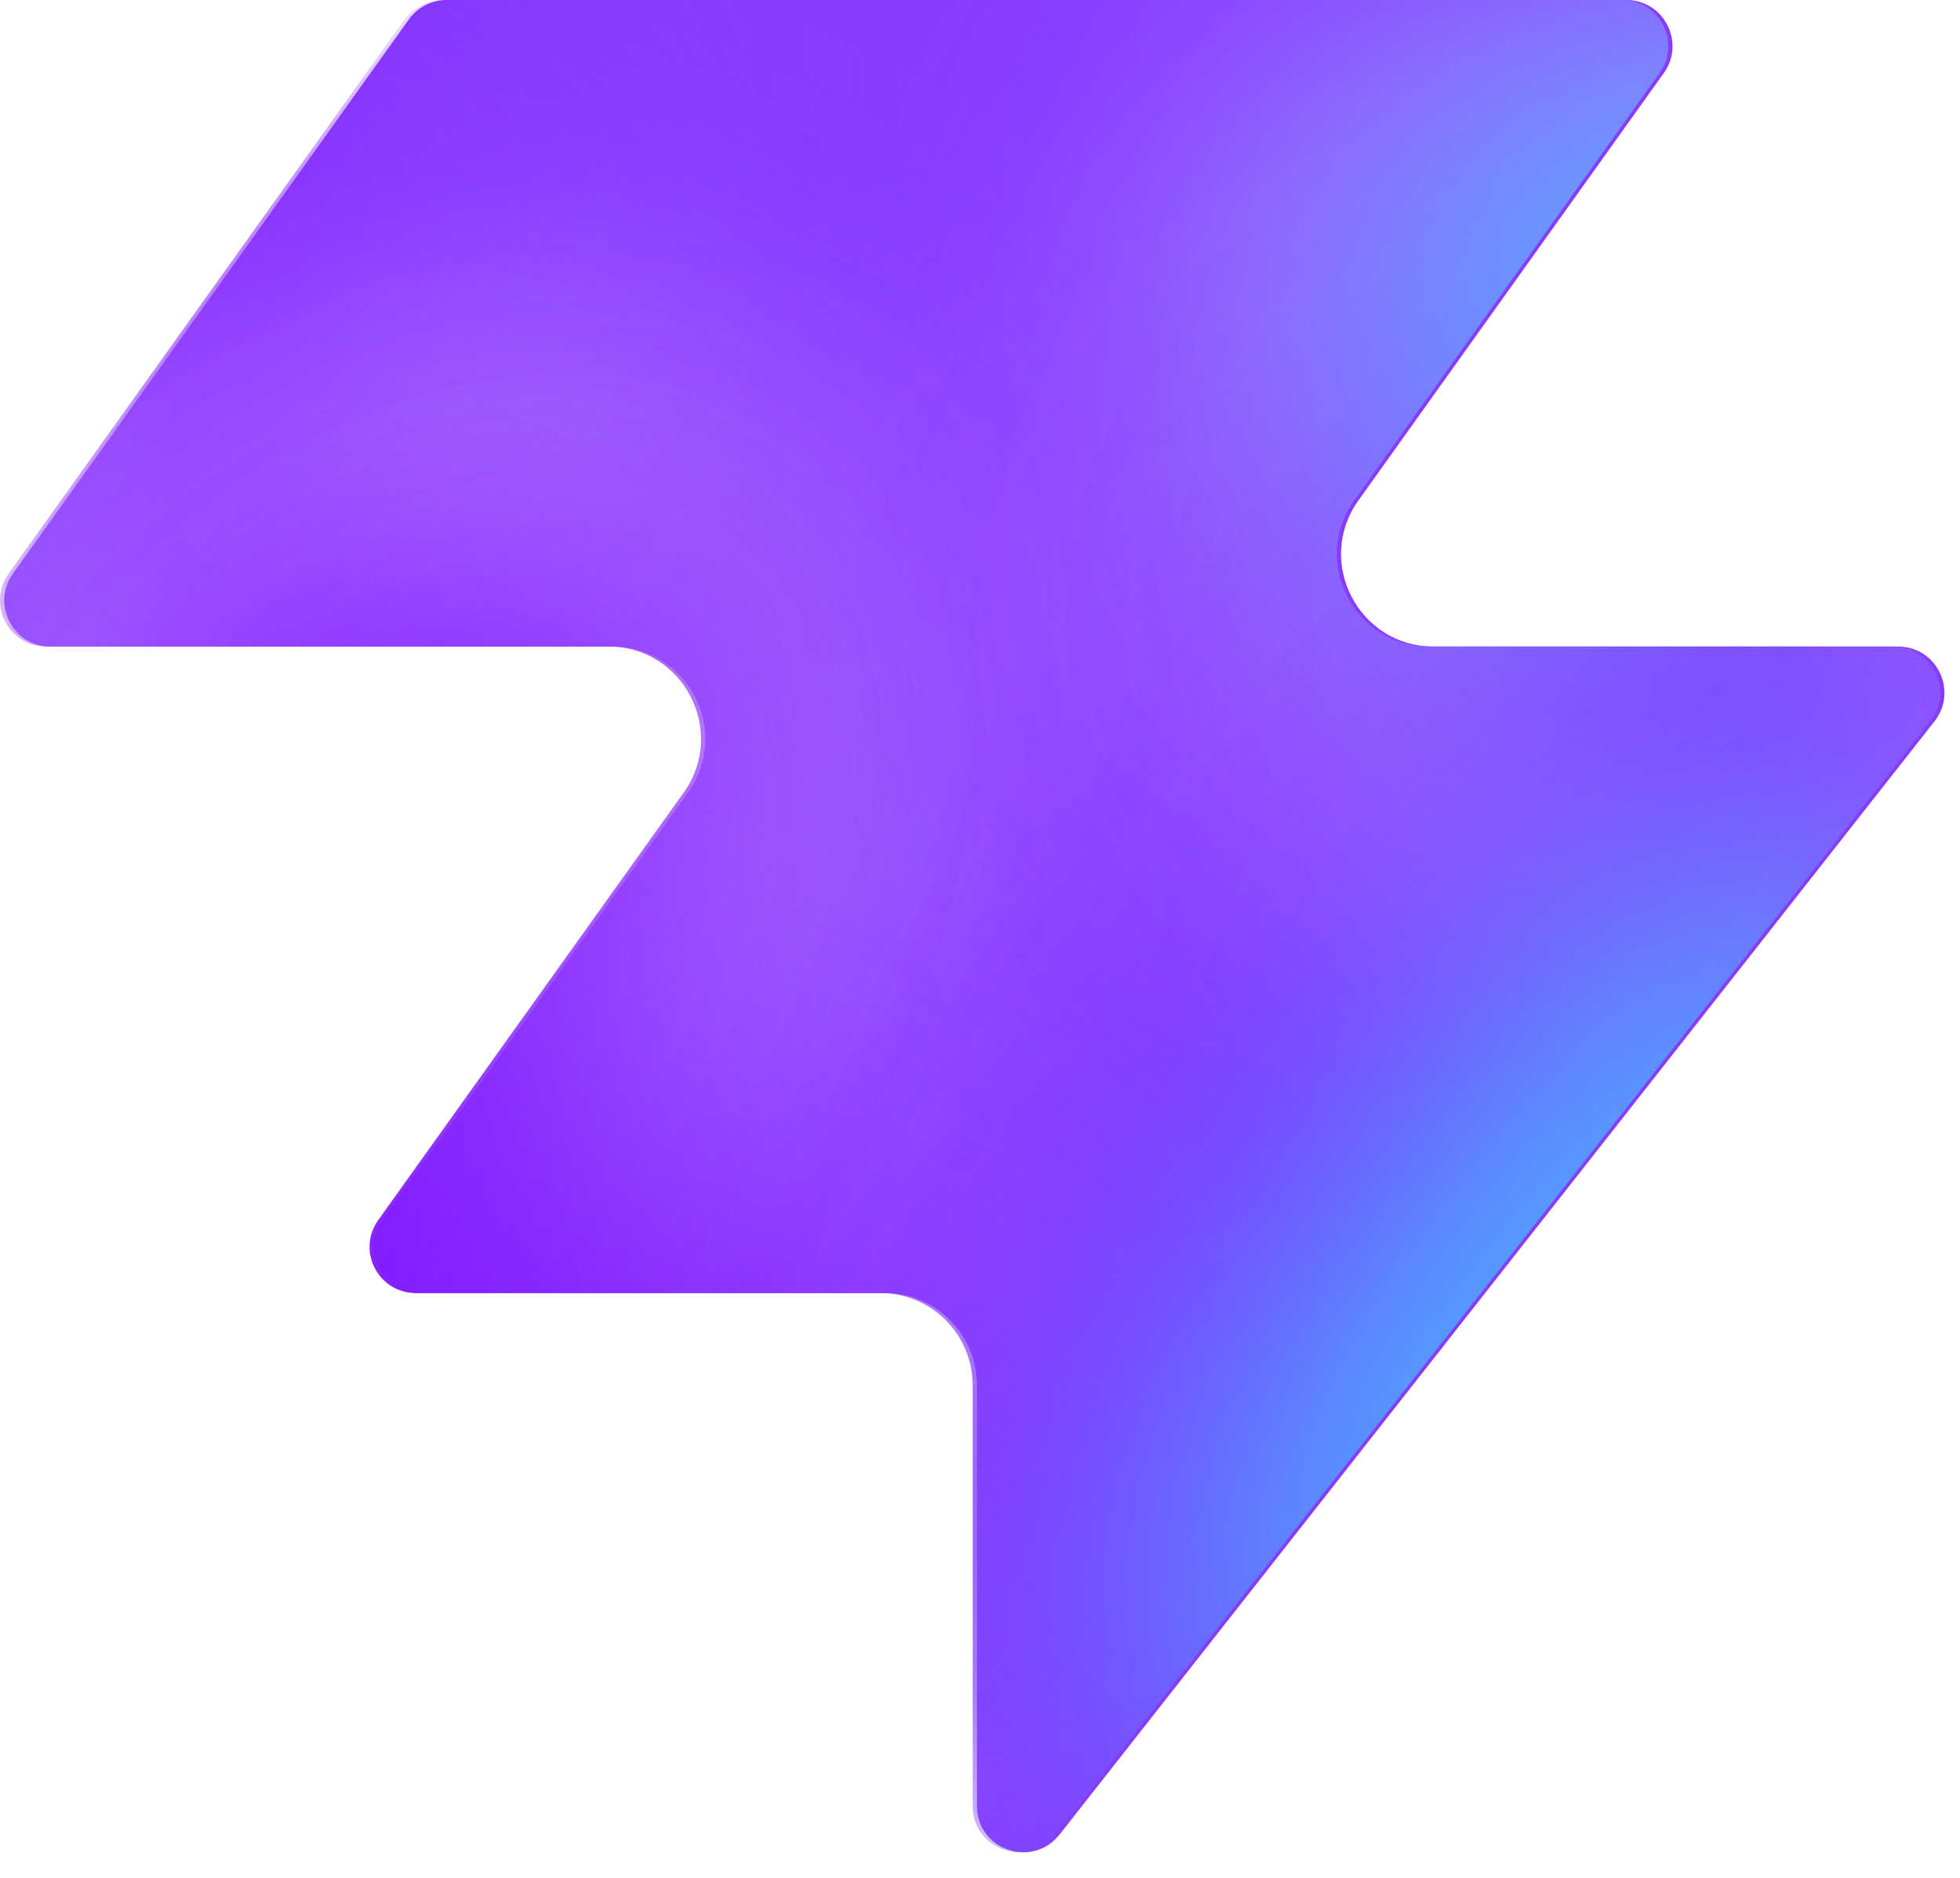
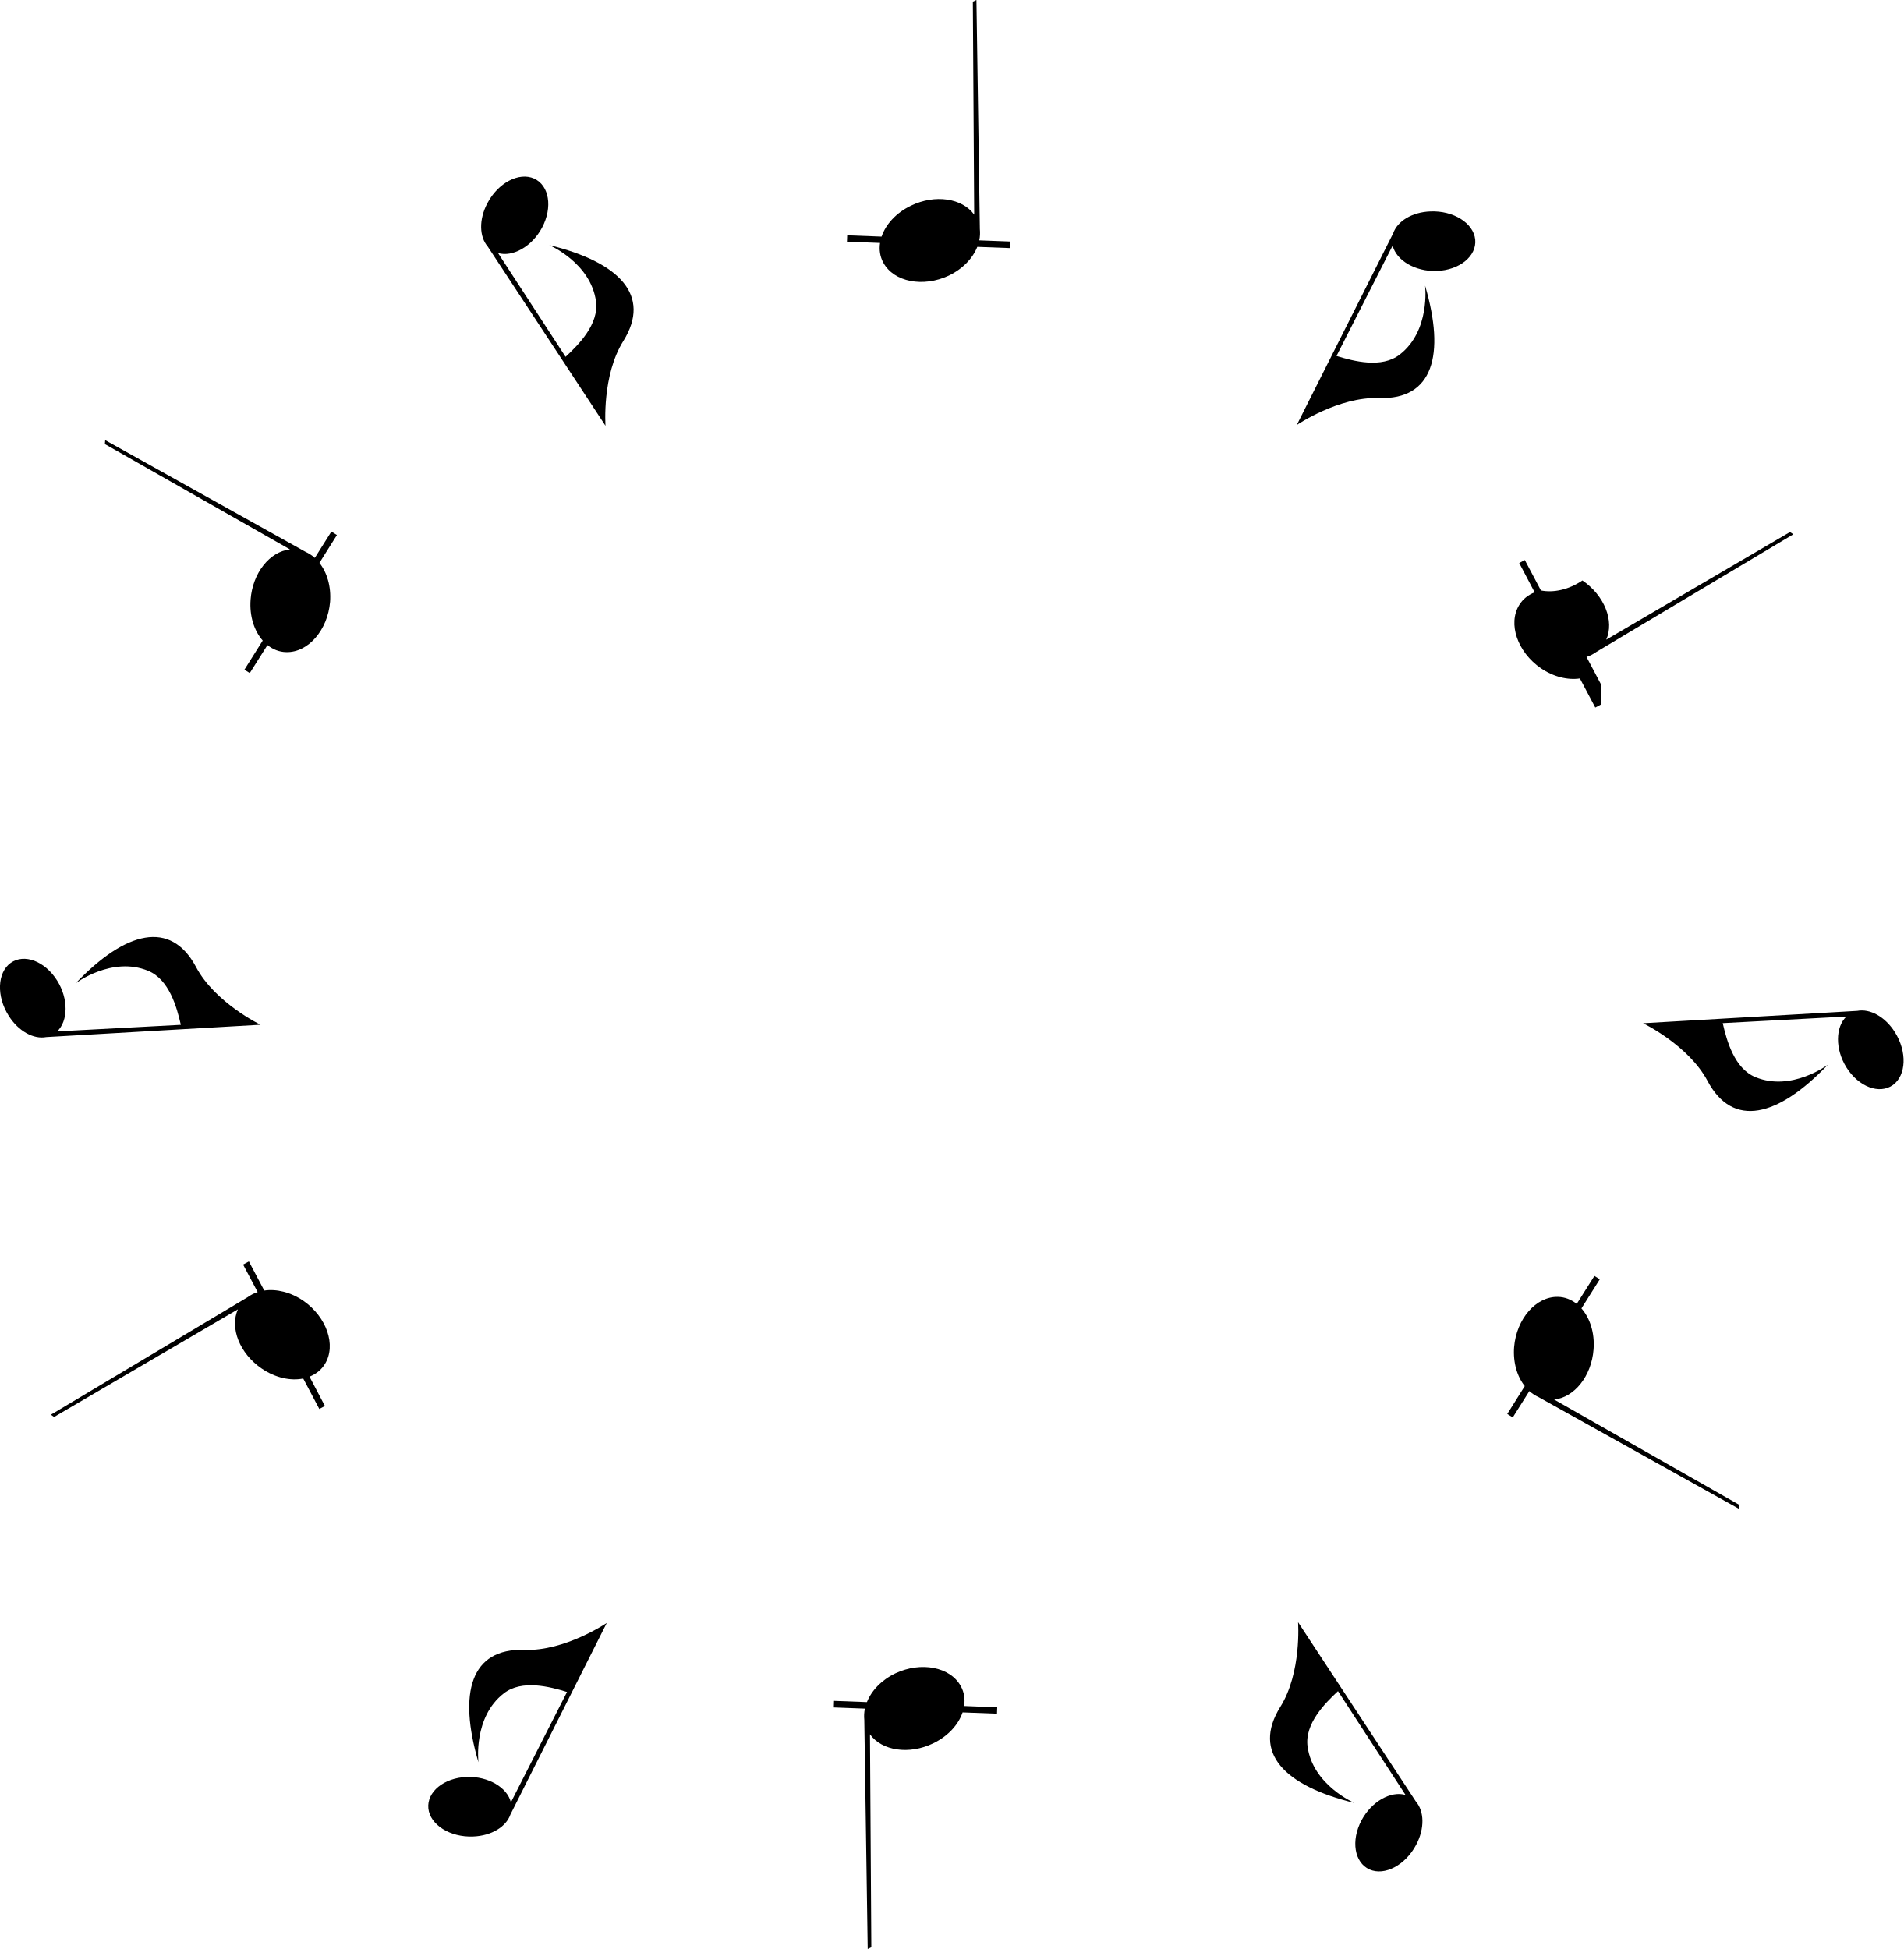
- <svg xmlns="http://www.w3.org/2000/svg" width="48" height="46" fill="none" viewBox="0 0 48 46">
-   <path fill="#863bff" d="M25.946 44.938c-.664.845-2.021.375-2.021-.698V33.937a2.26 2.26 0 0 0-2.262-2.262H10.287c-.92 0-1.456-1.04-.92-1.788l7.48-10.471c1.07-1.497 0-3.578-1.842-3.578H1.237c-.92 0-1.456-1.04-.92-1.788L10.013.474c.214-.297.556-.474.92-.474h28.894c.92 0 1.456 1.04.92 1.788l-7.48 10.471c-1.07 1.498 0 3.579 1.842 3.579h11.377c.943 0 1.473 1.088.89 1.83L25.947 44.94z" style="fill:#863bff;fill:color(display-p3 .525 .23 1);fill-opacity:1" />
-   <mask id="a" width="48" height="46" x="0" y="0" maskUnits="userSpaceOnUse" style="mask-type:alpha">
-     <path fill="#000" d="M25.842 44.938c-.664.844-2.021.375-2.021-.698V33.937a2.26 2.26 0 0 0-2.262-2.262H10.183c-.92 0-1.456-1.04-.92-1.788l7.48-10.471c1.07-1.498 0-3.579-1.842-3.579H1.133c-.92 0-1.456-1.04-.92-1.787L9.91.473c.214-.297.556-.474.92-.474h28.894c.92 0 1.456 1.04.92 1.788l-7.48 10.471c-1.07 1.498 0 3.578 1.842 3.578h11.377c.943 0 1.473 1.088.89 1.832L25.843 44.94z" style="fill:#000;fill-opacity:1" />
-   </mask>
-   <g mask="url(#a)">
-     <g filter="url(#b)">
-       <ellipse cx="5.508" cy="14.704" fill="#ede6ff" rx="5.508" ry="14.704" style="fill:#ede6ff;fill:color(display-p3 .927 .903 1);fill-opacity:1" transform="matrix(.00324 1 1 -.00324 -4.47 31.516)" />
-     </g>
-     <g filter="url(#c)">
-       <ellipse cx="10.399" cy="29.851" fill="#ede6ff" rx="10.399" ry="29.851" style="fill:#ede6ff;fill:color(display-p3 .927 .903 1);fill-opacity:1" transform="matrix(.00324 1 1 -.00324 -39.328 7.883)" />
-     </g>
-     <g filter="url(#d)">
-       <ellipse cx="5.508" cy="30.487" fill="#7e14ff" rx="5.508" ry="30.487" style="fill:#7e14ff;fill:color(display-p3 .492 .077 1);fill-opacity:1" transform="rotate(89.814 -25.913 -14.639)scale(1 -1)" />
-     </g>
-     <g filter="url(#e)">
-       <ellipse cx="5.508" cy="30.599" fill="#7e14ff" rx="5.508" ry="30.599" style="fill:#7e14ff;fill:color(display-p3 .492 .077 1);fill-opacity:1" transform="rotate(89.814 -32.644 -3.334)scale(1 -1)" />
-     </g>
-     <g filter="url(#f)">
-       <ellipse cx="5.508" cy="30.599" fill="#7e14ff" rx="5.508" ry="30.599" style="fill:#7e14ff;fill:color(display-p3 .492 .077 1);fill-opacity:1" transform="matrix(.00324 1 1 -.00324 -34.34 30.47)" />
-     </g>
-     <g filter="url(#g)">
-       <ellipse cx="14.072" cy="22.078" fill="#ede6ff" rx="14.072" ry="22.078" style="fill:#ede6ff;fill:color(display-p3 .927 .903 1);fill-opacity:1" transform="rotate(93.35 24.506 48.493)scale(-1 1)" />
-     </g>
-     <g filter="url(#h)">
-       <ellipse cx="3.47" cy="21.501" fill="#7e14ff" rx="3.47" ry="21.501" style="fill:#7e14ff;fill:color(display-p3 .492 .077 1);fill-opacity:1" transform="rotate(89.009 28.708 47.59)scale(-1 1)" />
-     </g>
-     <g filter="url(#i)">
-       <ellipse cx="3.47" cy="21.501" fill="#7e14ff" rx="3.47" ry="21.501" style="fill:#7e14ff;fill:color(display-p3 .492 .077 1);fill-opacity:1" transform="rotate(89.009 28.708 47.59)scale(-1 1)" />
-     </g>
-     <g filter="url(#j)">
-       <ellipse cx=".387" cy="8.972" fill="#7e14ff" rx="4.407" ry="29.108" style="fill:#7e14ff;fill:color(display-p3 .492 .077 1);fill-opacity:1" transform="rotate(39.51 .387 8.972)" />
-     </g>
-     <g filter="url(#k)">
-       <ellipse cx="47.523" cy="-6.092" fill="#7e14ff" rx="4.407" ry="29.108" style="fill:#7e14ff;fill:color(display-p3 .492 .077 1);fill-opacity:1" transform="rotate(37.892 47.523 -6.092)" />
-     </g>
-     <g filter="url(#l)">
-       <ellipse cx="41.412" cy="6.333" fill="#47bfff" rx="5.971" ry="9.665" style="fill:#47bfff;fill:color(display-p3 .28 .748 1);fill-opacity:1" transform="rotate(37.892 41.412 6.333)" />
-     </g>
-     <g filter="url(#m)">
-       <ellipse cx="-1.879" cy="38.332" fill="#7e14ff" rx="4.407" ry="29.108" style="fill:#7e14ff;fill:color(display-p3 .492 .077 1);fill-opacity:1" transform="rotate(37.892 -1.88 38.332)" />
-     </g>
-     <g filter="url(#n)">
-       <ellipse cx="-1.879" cy="38.332" fill="#7e14ff" rx="4.407" ry="29.108" style="fill:#7e14ff;fill:color(display-p3 .492 .077 1);fill-opacity:1" transform="rotate(37.892 -1.88 38.332)" />
-     </g>
-     <g filter="url(#o)">
-       <ellipse cx="35.651" cy="29.907" fill="#7e14ff" rx="4.407" ry="29.108" style="fill:#7e14ff;fill:color(display-p3 .492 .077 1);fill-opacity:1" transform="rotate(37.892 35.651 29.907)" />
-     </g>
-     <g filter="url(#p)">
-       <ellipse cx="38.418" cy="32.4" fill="#47bfff" rx="5.971" ry="15.297" style="fill:#47bfff;fill:color(display-p3 .28 .748 1);fill-opacity:1" transform="rotate(37.892 38.418 32.4)" />
-     </g>
-   </g>
-   <defs>
-     <filter id="b" width="60.045" height="41.654" x="-19.77" y="16.149" color-interpolation-filters="sRGB" filterUnits="userSpaceOnUse">
-       <feFlood flood-opacity="0" result="BackgroundImageFix" />
-       <feBlend in="SourceGraphic" in2="BackgroundImageFix" result="shape" />
-       <feGaussianBlur result="effect1_foregroundBlur_2002_17158" stdDeviation="7.659" />
-     </filter>
-     <filter id="c" width="90.34" height="51.437" x="-54.613" y="-7.533" color-interpolation-filters="sRGB" filterUnits="userSpaceOnUse">
-       <feFlood flood-opacity="0" result="BackgroundImageFix" />
-       <feBlend in="SourceGraphic" in2="BackgroundImageFix" result="shape" />
-       <feGaussianBlur result="effect1_foregroundBlur_2002_17158" stdDeviation="7.659" />
-     </filter>
-     <filter id="d" width="79.355" height="29.4" x="-49.64" y="2.03" color-interpolation-filters="sRGB" filterUnits="userSpaceOnUse">
-       <feFlood flood-opacity="0" result="BackgroundImageFix" />
-       <feBlend in="SourceGraphic" in2="BackgroundImageFix" result="shape" />
-       <feGaussianBlur result="effect1_foregroundBlur_2002_17158" stdDeviation="4.596" />
-     </filter>
-     <filter id="e" width="79.579" height="29.4" x="-45.045" y="20.029" color-interpolation-filters="sRGB" filterUnits="userSpaceOnUse">
-       <feFlood flood-opacity="0" result="BackgroundImageFix" />
-       <feBlend in="SourceGraphic" in2="BackgroundImageFix" result="shape" />
-       <feGaussianBlur result="effect1_foregroundBlur_2002_17158" stdDeviation="4.596" />
-     </filter>
-     <filter id="f" width="79.579" height="29.4" x="-43.513" y="21.178" color-interpolation-filters="sRGB" filterUnits="userSpaceOnUse">
-       <feFlood flood-opacity="0" result="BackgroundImageFix" />
-       <feBlend in="SourceGraphic" in2="BackgroundImageFix" result="shape" />
-       <feGaussianBlur result="effect1_foregroundBlur_2002_17158" stdDeviation="4.596" />
-     </filter>
-     <filter id="g" width="74.749" height="58.852" x="15.756" y="-17.901" color-interpolation-filters="sRGB" filterUnits="userSpaceOnUse">
-       <feFlood flood-opacity="0" result="BackgroundImageFix" />
-       <feBlend in="SourceGraphic" in2="BackgroundImageFix" result="shape" />
-       <feGaussianBlur result="effect1_foregroundBlur_2002_17158" stdDeviation="7.659" />
-     </filter>
-     <filter id="h" width="61.377" height="25.362" x="23.548" y="2.284" color-interpolation-filters="sRGB" filterUnits="userSpaceOnUse">
-       <feFlood flood-opacity="0" result="BackgroundImageFix" />
-       <feBlend in="SourceGraphic" in2="BackgroundImageFix" result="shape" />
-       <feGaussianBlur result="effect1_foregroundBlur_2002_17158" stdDeviation="4.596" />
-     </filter>
-     <filter id="i" width="61.377" height="25.362" x="23.548" y="2.284" color-interpolation-filters="sRGB" filterUnits="userSpaceOnUse">
-       <feFlood flood-opacity="0" result="BackgroundImageFix" />
-       <feBlend in="SourceGraphic" in2="BackgroundImageFix" result="shape" />
-       <feGaussianBlur result="effect1_foregroundBlur_2002_17158" stdDeviation="4.596" />
-     </filter>
-     <filter id="j" width="56.045" height="63.649" x="-27.636" y="-22.853" color-interpolation-filters="sRGB" filterUnits="userSpaceOnUse">
-       <feFlood flood-opacity="0" result="BackgroundImageFix" />
-       <feBlend in="SourceGraphic" in2="BackgroundImageFix" result="shape" />
-       <feGaussianBlur result="effect1_foregroundBlur_2002_17158" stdDeviation="4.596" />
-     </filter>
-     <filter id="k" width="54.814" height="64.646" x="20.116" y="-38.415" color-interpolation-filters="sRGB" filterUnits="userSpaceOnUse">
-       <feFlood flood-opacity="0" result="BackgroundImageFix" />
-       <feBlend in="SourceGraphic" in2="BackgroundImageFix" result="shape" />
-       <feGaussianBlur result="effect1_foregroundBlur_2002_17158" stdDeviation="4.596" />
-     </filter>
-     <filter id="l" width="33.541" height="35.313" x="24.641" y="-11.323" color-interpolation-filters="sRGB" filterUnits="userSpaceOnUse">
-       <feFlood flood-opacity="0" result="BackgroundImageFix" />
-       <feBlend in="SourceGraphic" in2="BackgroundImageFix" result="shape" />
-       <feGaussianBlur result="effect1_foregroundBlur_2002_17158" stdDeviation="4.596" />
-     </filter>
-     <filter id="m" width="54.814" height="64.646" x="-29.286" y="6.009" color-interpolation-filters="sRGB" filterUnits="userSpaceOnUse">
-       <feFlood flood-opacity="0" result="BackgroundImageFix" />
-       <feBlend in="SourceGraphic" in2="BackgroundImageFix" result="shape" />
-       <feGaussianBlur result="effect1_foregroundBlur_2002_17158" stdDeviation="4.596" />
-     </filter>
-     <filter id="n" width="54.814" height="64.646" x="-29.286" y="6.009" color-interpolation-filters="sRGB" filterUnits="userSpaceOnUse">
-       <feFlood flood-opacity="0" result="BackgroundImageFix" />
-       <feBlend in="SourceGraphic" in2="BackgroundImageFix" result="shape" />
-       <feGaussianBlur result="effect1_foregroundBlur_2002_17158" stdDeviation="4.596" />
-     </filter>
-     <filter id="o" width="54.814" height="64.646" x="8.244" y="-2.416" color-interpolation-filters="sRGB" filterUnits="userSpaceOnUse">
-       <feFlood flood-opacity="0" result="BackgroundImageFix" />
-       <feBlend in="SourceGraphic" in2="BackgroundImageFix" result="shape" />
-       <feGaussianBlur result="effect1_foregroundBlur_2002_17158" stdDeviation="4.596" />
-     </filter>
-     <filter id="p" width="39.409" height="43.623" x="18.713" y="10.588" color-interpolation-filters="sRGB" filterUnits="userSpaceOnUse">
-       <feFlood flood-opacity="0" result="BackgroundImageFix" />
-       <feBlend in="SourceGraphic" in2="BackgroundImageFix" result="shape" />
-       <feGaussianBlur result="effect1_foregroundBlur_2002_17158" stdDeviation="4.596" />
-     </filter>
-   </defs>
+ <svg xmlns="http://www.w3.org/2000/svg" id="_图层_1" data-name="图层 1" viewBox="0 0 680 696.32">
+   <path d="M196.17,87.54s14.88,6.36,16.74,20.15c1.09,8.1-6.16,15.42-10.87,19.79l-24.12-37.07c5.24,1.52,12.12-2.32,15.73-9.1,3.83-7.24,2.57-15.08-2.87-17.53-5.39-2.4-12.87,1.54-16.68,8.83-3.09,5.84-2.87,12,.12,15.45l42.08,64.06s-1.32-18.04,6.37-30.28c10.17-16.33-1.47-28.2-26.5-34.29Z" />
+   <path d="M27.08,351.25s12.94-9.71,25.82-4.42c7.56,3.1,10.27,13.04,11.7,19.31l-44.17,2.35c3.94-3.78,4.06-11.66-.02-18.17-4.36-6.94-11.78-9.76-16.62-6.28-4.78,3.47-5.09,11.92-.69,18.86,3.51,5.59,8.96,8.48,13.44,7.62l76.52-4.41s-16.29-7.87-23.04-20.65c-9.06-16.98-25.15-12.83-42.95,5.8Z" />
+   <path d="M170.91,629.54s-1.94-16.06,9.08-24.57c6.46-4.99,16.43-2.37,22.57-.48l-20.05,39.43c-1.31-5.3-8.07-9.34-15.75-9.07-8.18.3-14.34,5.32-13.74,11.25.62,5.87,7.78,10.37,15.99,10.03,6.6-.24,11.82-3.52,13.31-7.83l34.43-68.47s-14.96,10.16-29.41,9.62c-19.23-.64-23.69,15.37-16.45,40.09Z" />
+   <path d="M483.84,644.13s-14.88-6.36-16.74-20.15c-1.09-8.1,6.16-15.42,10.87-19.79l24.12,37.08c-5.24-1.52-12.13,2.32-15.73,9.1-3.83,7.24-2.56,15.08,2.87,17.53,5.39,2.4,12.86-1.55,16.68-8.84,3.09-5.83,2.87-12-.12-15.44l-42.08-64.05s1.33,18.03-6.36,30.27c-10.17,16.34,1.46,28.2,26.5,34.29Z" />
+   <path d="M652.93,380.42s-12.95,9.71-25.82,4.42c-7.56-3.1-10.27-13.04-11.7-19.31l44.17-2.35c-3.94,3.78-4.06,11.66.02,18.18,4.35,6.94,11.78,9.76,16.62,6.28,4.77-3.47,5.09-11.92.69-18.87-3.51-5.59-8.96-8.48-13.43-7.62l-76.52,4.42s16.28,7.87,23.04,20.65c9.06,16.98,25.15,12.83,42.95-5.8Z" />
+   <path d="M509.09,102.12s1.93,16.07-9.08,24.57c-6.46,4.99-16.43,2.37-22.57.48l20.05-39.43c1.31,5.3,8.07,9.34,15.75,9.07,8.18-.3,14.34-5.32,13.75-11.25-.62-5.87-7.77-10.37-16-10.03-6.6.24-11.83,3.51-13.31,7.83l-34.43,68.47s14.95-10.16,29.4-9.62c19.24.64,23.7-15.37,16.46-40.09Z" />
+   <path d="M360.93,86.29l-11.11-.42c.29-1.33.34-2.7.21-4.03l-1.22-81.85-1.28.61.48,76.08c-4.26-5.9-13.99-7.36-22.58-3.21-5.34,2.57-9.03,6.7-10.5,11.06l-12.29-.46-.08,2.27,11.82.46c-.36,2.45-.03,4.88,1.19,7.08,3.74,6.86,14.19,8.91,23.4,4.57,4.97-2.4,8.54-6.19,10.15-10.26l11.74.44.08-2.35Z" />
+   <path d="M118.38,189.91l-5.92,9.41c-1.01-.92-2.17-1.65-3.38-2.2l-71.5-39.87-.11,1.41,66.12,37.63c-7.24.74-13.37,8.43-14.07,17.95-.44,5.9,1.29,11.16,4.33,14.62l-6.54,10.41,1.92,1.2,6.31-10c1.94,1.54,4.21,2.47,6.72,2.51,7.81.2,14.81-7.83,15.66-17.97.4-5.51-1.1-10.49-3.81-13.91l6.25-9.95-2-1.24Z" />
+   <path d="M86.84,451.78l5.2,9.83c-1.3.42-2.51,1.06-3.59,1.84l-70.28,41.98,1.17.8,65.65-38.45c-2.98,6.64.61,15.8,8.51,21.17,4.89,3.33,10.31,4.46,14.82,3.56l5.75,10.87,2-1.07-5.51-10.47c2.31-.92,4.24-2.42,5.54-4.57,4.08-6.67.62-16.74-7.74-22.55-4.57-3.11-9.63-4.29-13.96-3.65l-5.49-10.4-2.07,1.11Z" />
+   <path d="M297.86,610.02l11.1.42c-.29,1.34-.34,2.71-.21,4.03l1.22,81.85,1.29-.61-.48-76.08c4.27,5.9,13.99,7.37,22.59,3.21,5.33-2.57,9.02-6.7,10.5-11.06l12.29.46.08-2.27-11.82-.47c.36-2.46.03-4.88-1.19-7.08-3.74-6.87-14.19-8.91-23.4-4.57-4.97,2.4-8.53,6.19-10.14,10.26l-11.75-.44-.07,2.35Z" />
+   <path d="M540.41,506.4l5.92-9.41c1.01.92,2.17,1.65,3.38,2.2l71.5,39.87.11-1.42-66.13-37.62c7.24-.75,13.37-8.43,14.08-17.95.44-5.9-1.29-11.16-4.33-14.62l6.55-10.41-1.92-1.2-6.31,10c-1.95-1.54-4.21-2.46-6.72-2.51-7.82-.19-14.82,7.83-15.66,17.98-.41,5.51,1.1,10.49,3.81,13.91l-6.25,9.95,2,1.24Z" />
+   <path d="M571.94,244.54l-5.19-9.83c1.29-.41,2.51-1.06,3.59-1.84l70.28-41.98-1.18-.81-65.65,38.46c2.98-6.64-.61-15.8-8.51-21.16-4.89,3.33-10.31,4.46-14.82,3.57l-5.75-10.87-2,1.07,5.51,10.47c-2.3.92-4.24,2.42-5.53,4.57-4.08,6.67-.63,16.74,7.74,22.55,4.57,3.11,9.63,4.3,13.96,3.66l5.49,10.39,2.07-1.11Z" />
</svg>
